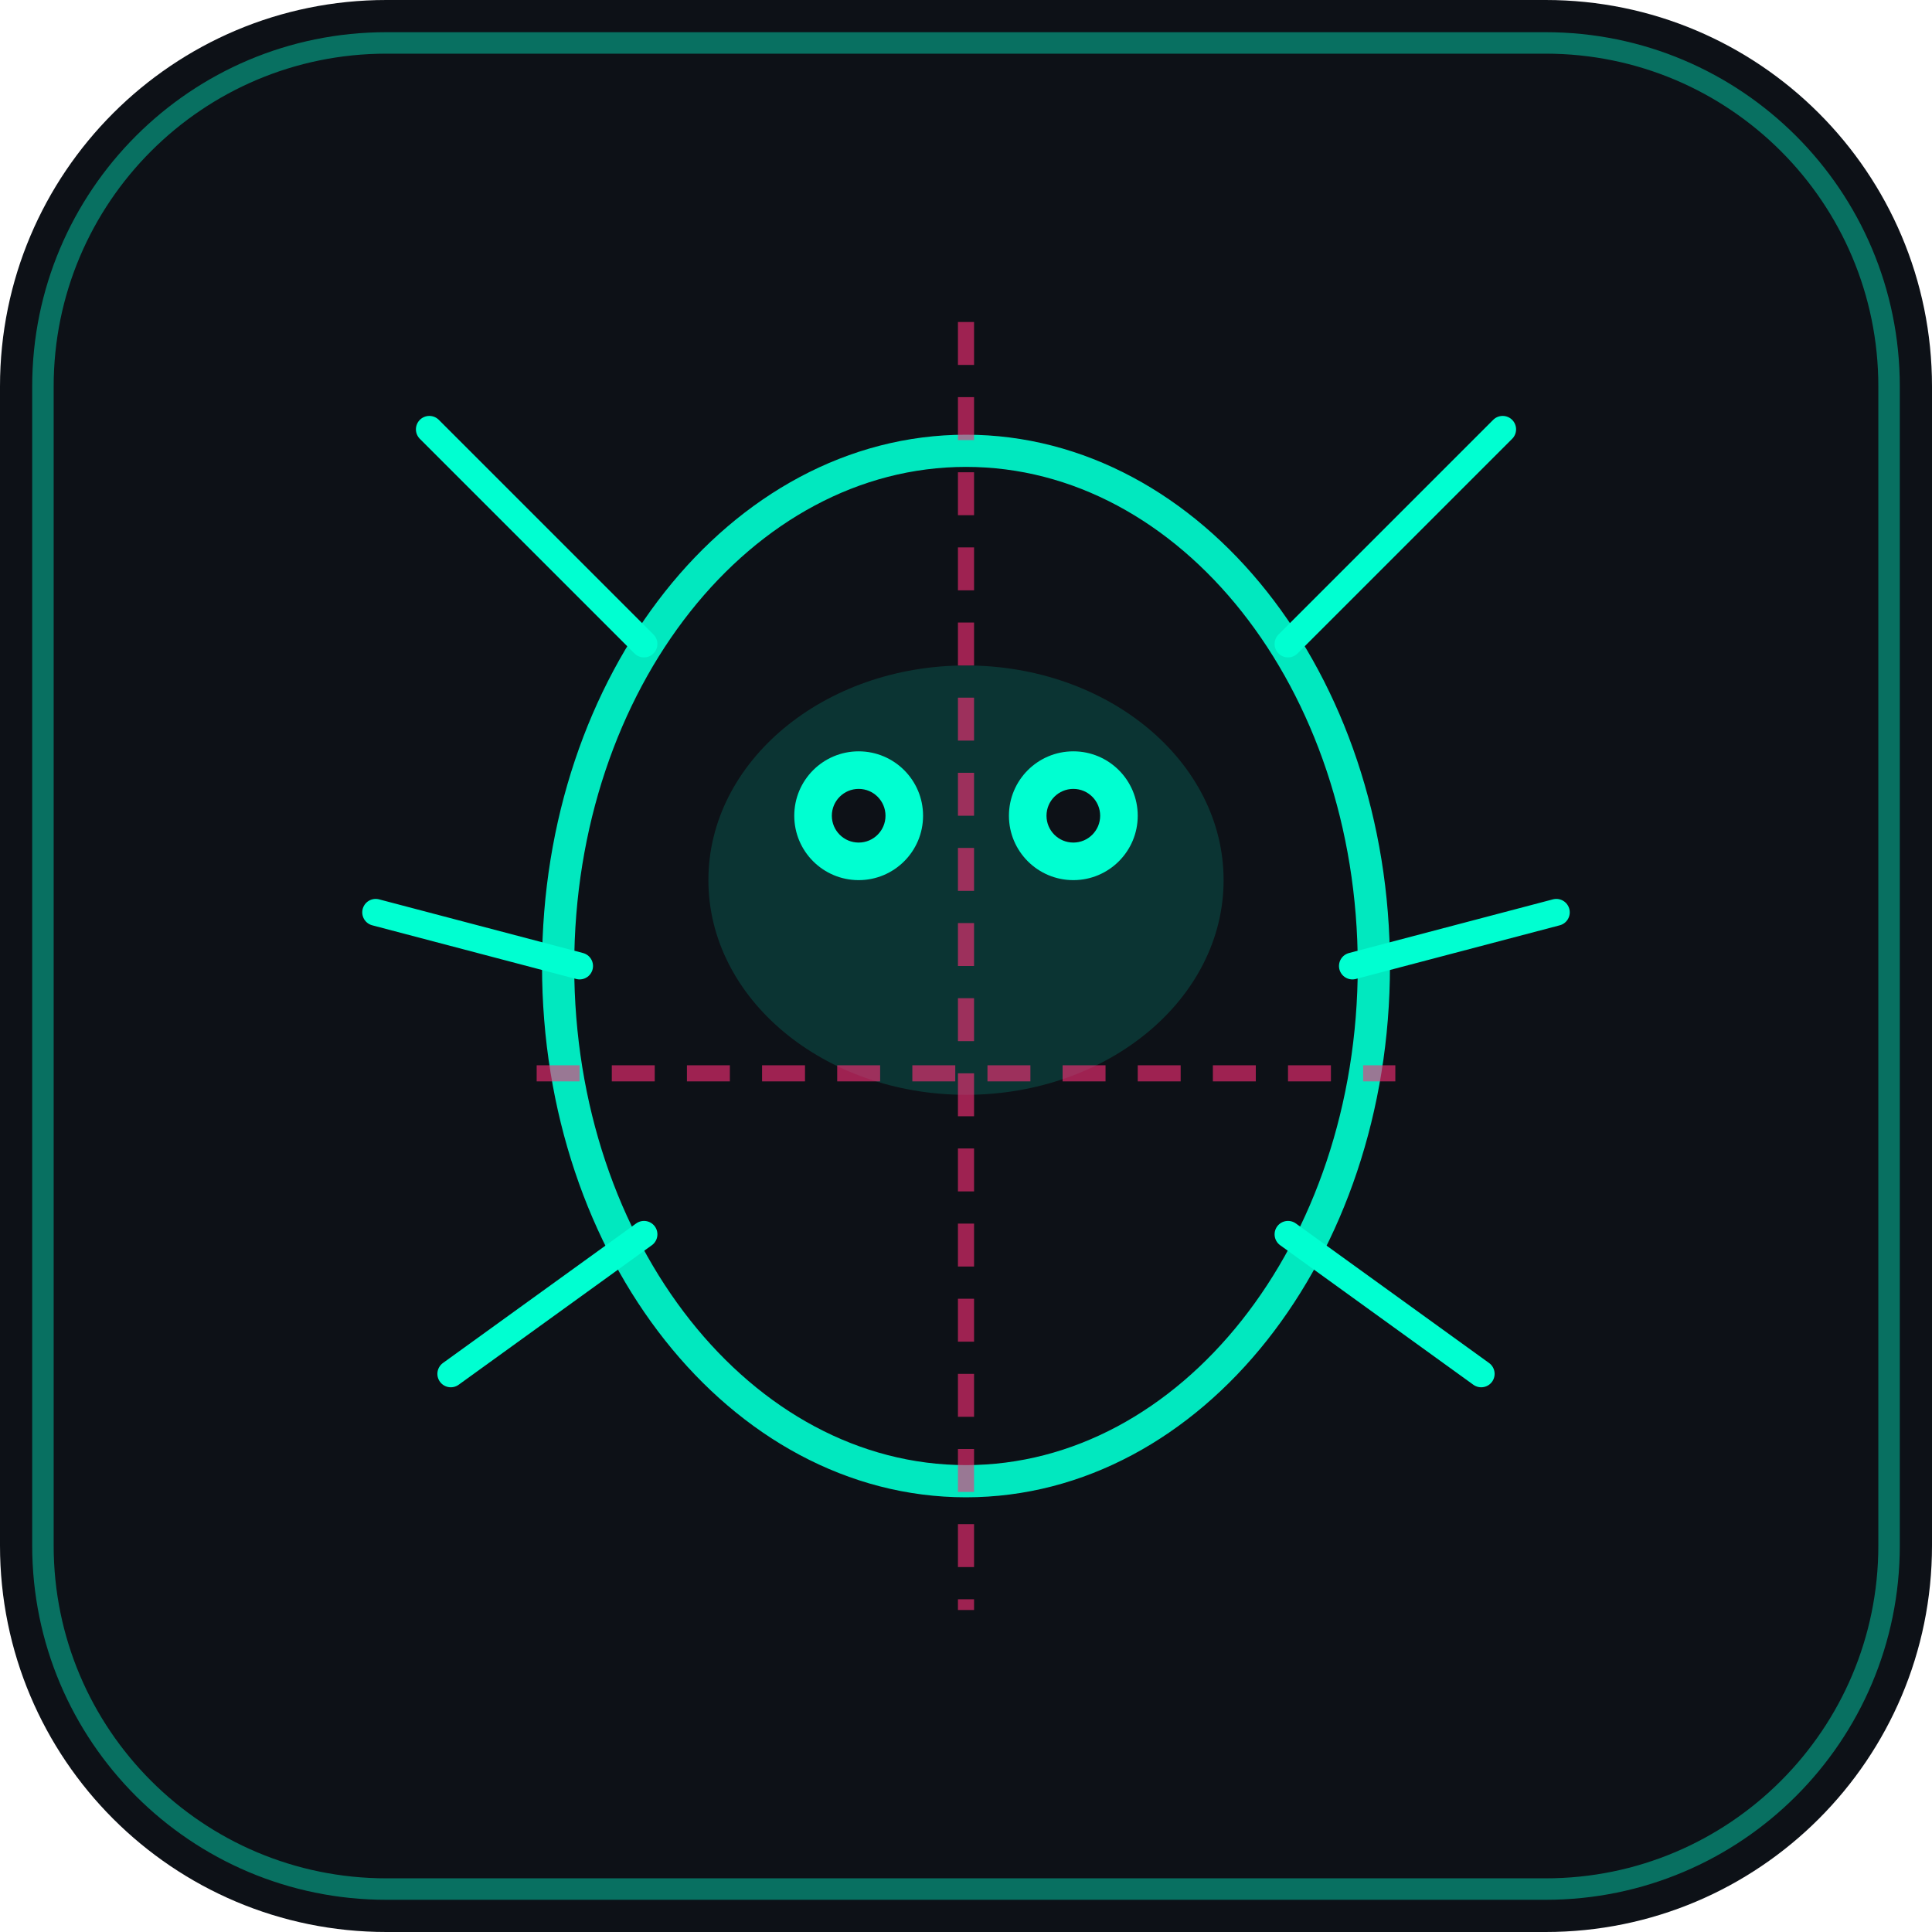
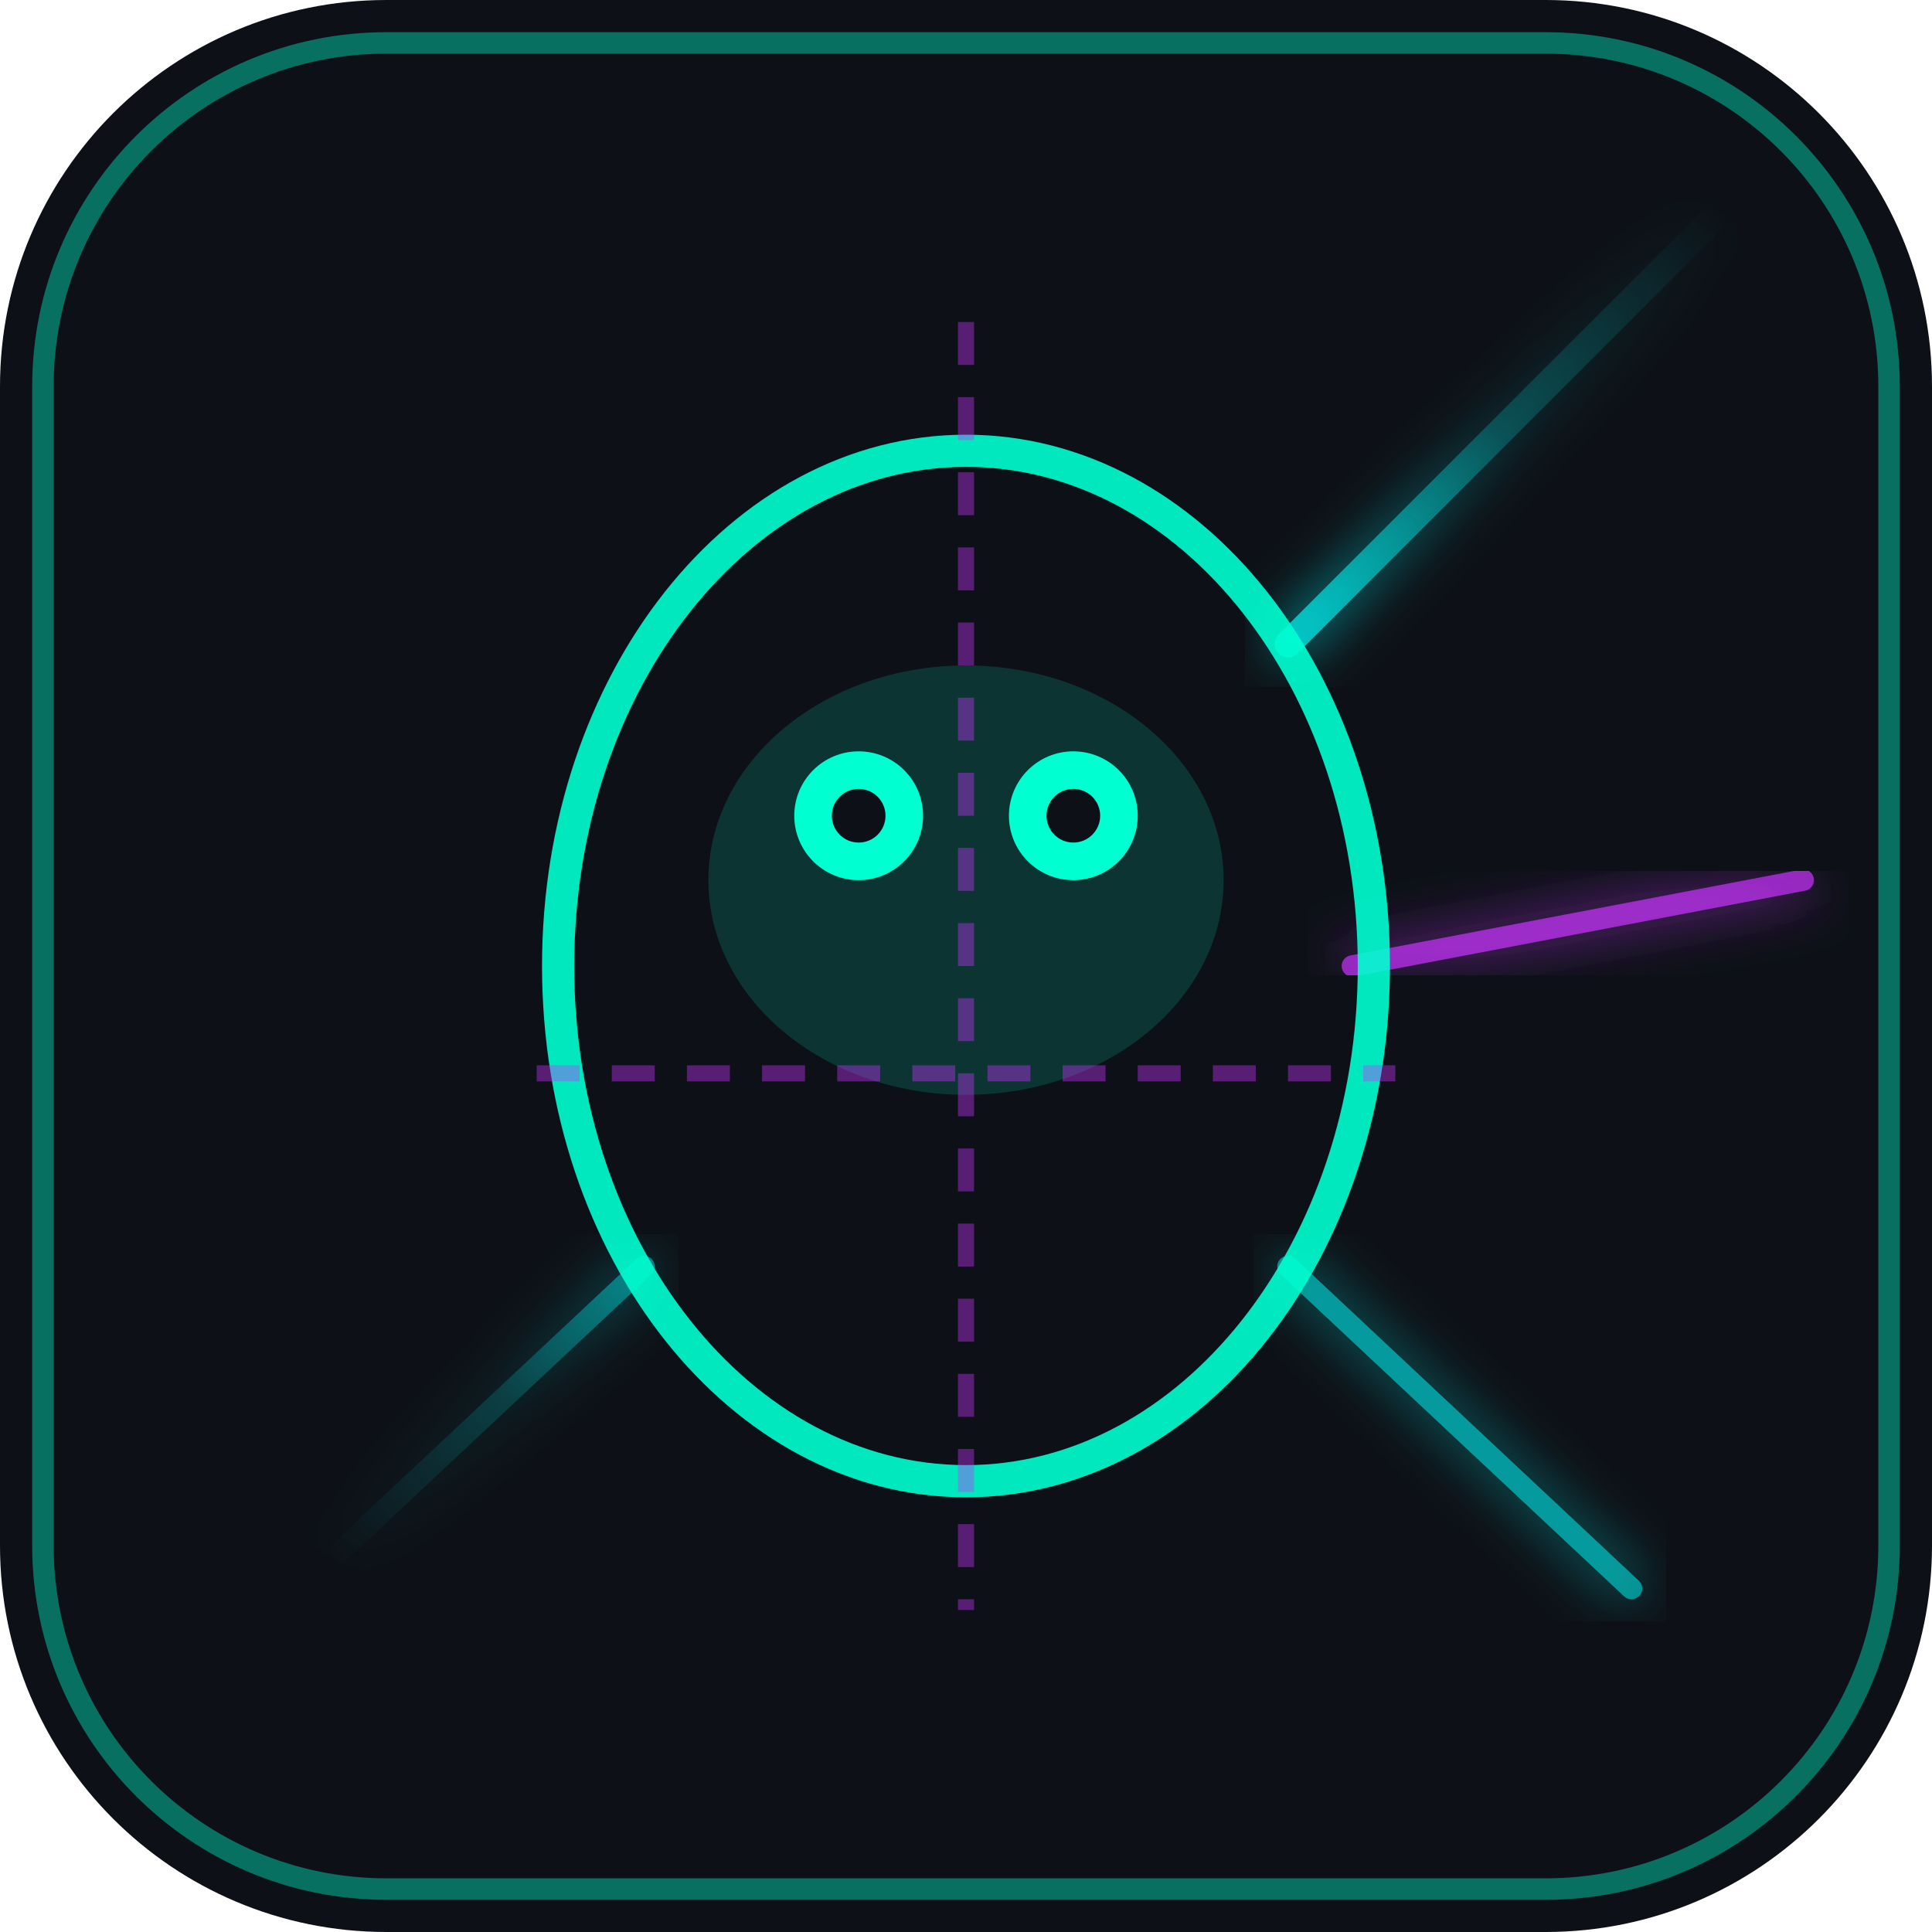
<svg xmlns="http://www.w3.org/2000/svg" width="180" height="180" viewBox="0 0 180 180" fill="none">
  <rect width="180" height="180" rx="36" fill="#0D1117" />
  <rect x="4" y="4" width="172" height="172" rx="32" stroke="#00FFD1" stroke-width="2" stroke-opacity="0.4" />
+   <defs>
+     <linearGradient id="cb-tl" x1="60" y1="60" x2="20" y2="20" gradientUnits="userSpaceOnUse">
+       <stop offset="0%" stop-color="#00FFFF" stop-opacity="0.7" />
+       <stop offset="50%" stop-color="#00FFFF" stop-opacity="0.2" />
+       <stop offset="100%" stop-color="#00FFFF" stop-opacity="0" />
+     </linearGradient>
+     <linearGradient id="cb-tr" x1="120" y1="60" x2="160" y2="20" gradientUnits="userSpaceOnUse">
+       <stop offset="0%" stop-color="#00FFFF" stop-opacity="0.7" />
+       <stop offset="50%" stop-color="#00FFFF" stop-opacity="0.2" />
+       <stop offset="100%" stop-color="#00FFFF" stop-opacity="0" />
+     </linearGradient>
+     <linearGradient id="mb-l" x1="54" y1="90" x2="12" y2="82" gradientUnits="userSpaceOnUse">
+       <stop offset="0%" stop-color="#C832FF" stop-opacity="0.7" />
+       <stop offset="50%" stop-color="#C832FF" stop-opacity="0.2" />
+       <stop offset="100%" stop-color="#C832FF" stop-opacity="0" />
+     </linearGradient>
+     <linearGradient id="mb-r" x1="126" y1="90" x2="168" y2="82" gradientUnits="userSpaceOnUse">
+       <stop offset="0%" stop-color="#C832FF" stop-opacity="0.7" />
+       <stop offset="50%" stop-color="#C832FF" stop-opacity="0.2" />
+       <stop offset="100%" stop-color="#C832FF" stop-opacity="0" />
+     </linearGradient>
+     <linearGradient id="cb-bl" x1="60" y1="118" x2="28" y2="148" gradientUnits="userSpaceOnUse">
+       <stop offset="0%" stop-color="#00FFFF" stop-opacity="0.5" />
+       <stop offset="50%" stop-color="#00FFFF" stop-opacity="0.15" />
+       <stop offset="100%" stop-color="#00FFFF" stop-opacity="0" />
+     </linearGradient>
+     <linearGradient id="cb-br" x1="120" y1="118" x2="152" y2="148" gradientUnits="userSpaceOnUse">
+       <stop offset="0%" stop-color="#00FFFF" stop-opacity="0.5" />
+       <stop offset="50%" stop-color="#00FFFF" stop-opacity="0.15" />
+       <stop offset="100%" stop-color="#00FFFF" stop-opacity="0" />
+     </linearGradient>
+     <filter id="glow">
+       <feGaussianBlur stdDeviation="2.5" result="blur" />
+       <feMerge>
+         <feMergeNode in="blur" />
+         <feMergeNode in="SourceGraphic" />
+       </feMerge>
+     </filter>
+   </defs>
  <g transform="translate(90,90)">
+     <line x1="-30" y1="-30" x2="-70" y2="-70" stroke="url(#cb-tl)" stroke-width="2.5" stroke-linecap="round" filter="url(#glow)" />
+     <line x1="30" y1="-30" x2="70" y2="-70" stroke="url(#cb-tr)" stroke-width="2.5" stroke-linecap="round" filter="url(#glow)" />
+     <line x1="-36" y1="0" x2="-78" y2="-8" stroke="url(#mb-l)" stroke-width="2" stroke-linecap="round" filter="url(#glow)" />
+     <line x1="36" y1="0" x2="78" y2="-8" stroke="url(#mb-r)" stroke-width="2" stroke-linecap="round" filter="url(#glow)" />
+     <line x1="-30" y1="28" x2="-62" y2="58" stroke="url(#cb-bl)" stroke-width="2" stroke-linecap="round" filter="url(#glow)" />
+     <line x1="30" y1="28" x2="62" y2="58" stroke="url(#cb-br)" stroke-width="2" stroke-linecap="round" filter="url(#glow)" />
    <ellipse cx="0" cy="0" rx="38" ry="48" fill="none" stroke="#00FFD1" stroke-width="3" opacity="0.9" />
    <ellipse cx="0" cy="-8" rx="24" ry="20" fill="#00FFD1" opacity="0.15" />
    <circle cx="-10" cy="-14" r="6" fill="#00FFD1" />
    <circle cx="10" cy="-14" r="6" fill="#00FFD1" />
    <circle cx="-10" cy="-14" r="2.5" fill="#0D1117" />
    <circle cx="10" cy="-14" r="2.5" fill="#0D1117" />
-     <line x1="-30" y1="-30" x2="-50" y2="-50" stroke="#00FFD1" stroke-width="2.5" stroke-linecap="round" />
-     <line x1="30" y1="-30" x2="50" y2="-50" stroke="#00FFD1" stroke-width="2.5" stroke-linecap="round" />
-     <line x1="-36" y1="0" x2="-55" y2="-5" stroke="#00FFD1" stroke-width="2.5" stroke-linecap="round" />
-     <line x1="36" y1="0" x2="55" y2="-5" stroke="#00FFD1" stroke-width="2.5" stroke-linecap="round" />
-     <line x1="-30" y1="25" x2="-48" y2="38" stroke="#00FFD1" stroke-width="2.5" stroke-linecap="round" />
-     <line x1="30" y1="25" x2="48" y2="38" stroke="#00FFD1" stroke-width="2.5" stroke-linecap="round" />
-     <line x1="0" y1="-60" x2="0" y2="60" stroke="#FF2D78" stroke-width="1.5" opacity="0.6" stroke-dasharray="4 3" />
-     <line x1="-40" y1="10" x2="40" y2="10" stroke="#FF2D78" stroke-width="1.5" opacity="0.6" stroke-dasharray="4 3" />
+     <line x1="0" y1="-60" x2="0" y2="60" stroke="#C832FF" stroke-width="1.5" opacity="0.4" stroke-dasharray="4 3" />
+     <line x1="-40" y1="10" x2="40" y2="10" stroke="#C832FF" stroke-width="1.5" opacity="0.4" stroke-dasharray="4 3" />
  </g>
</svg>
